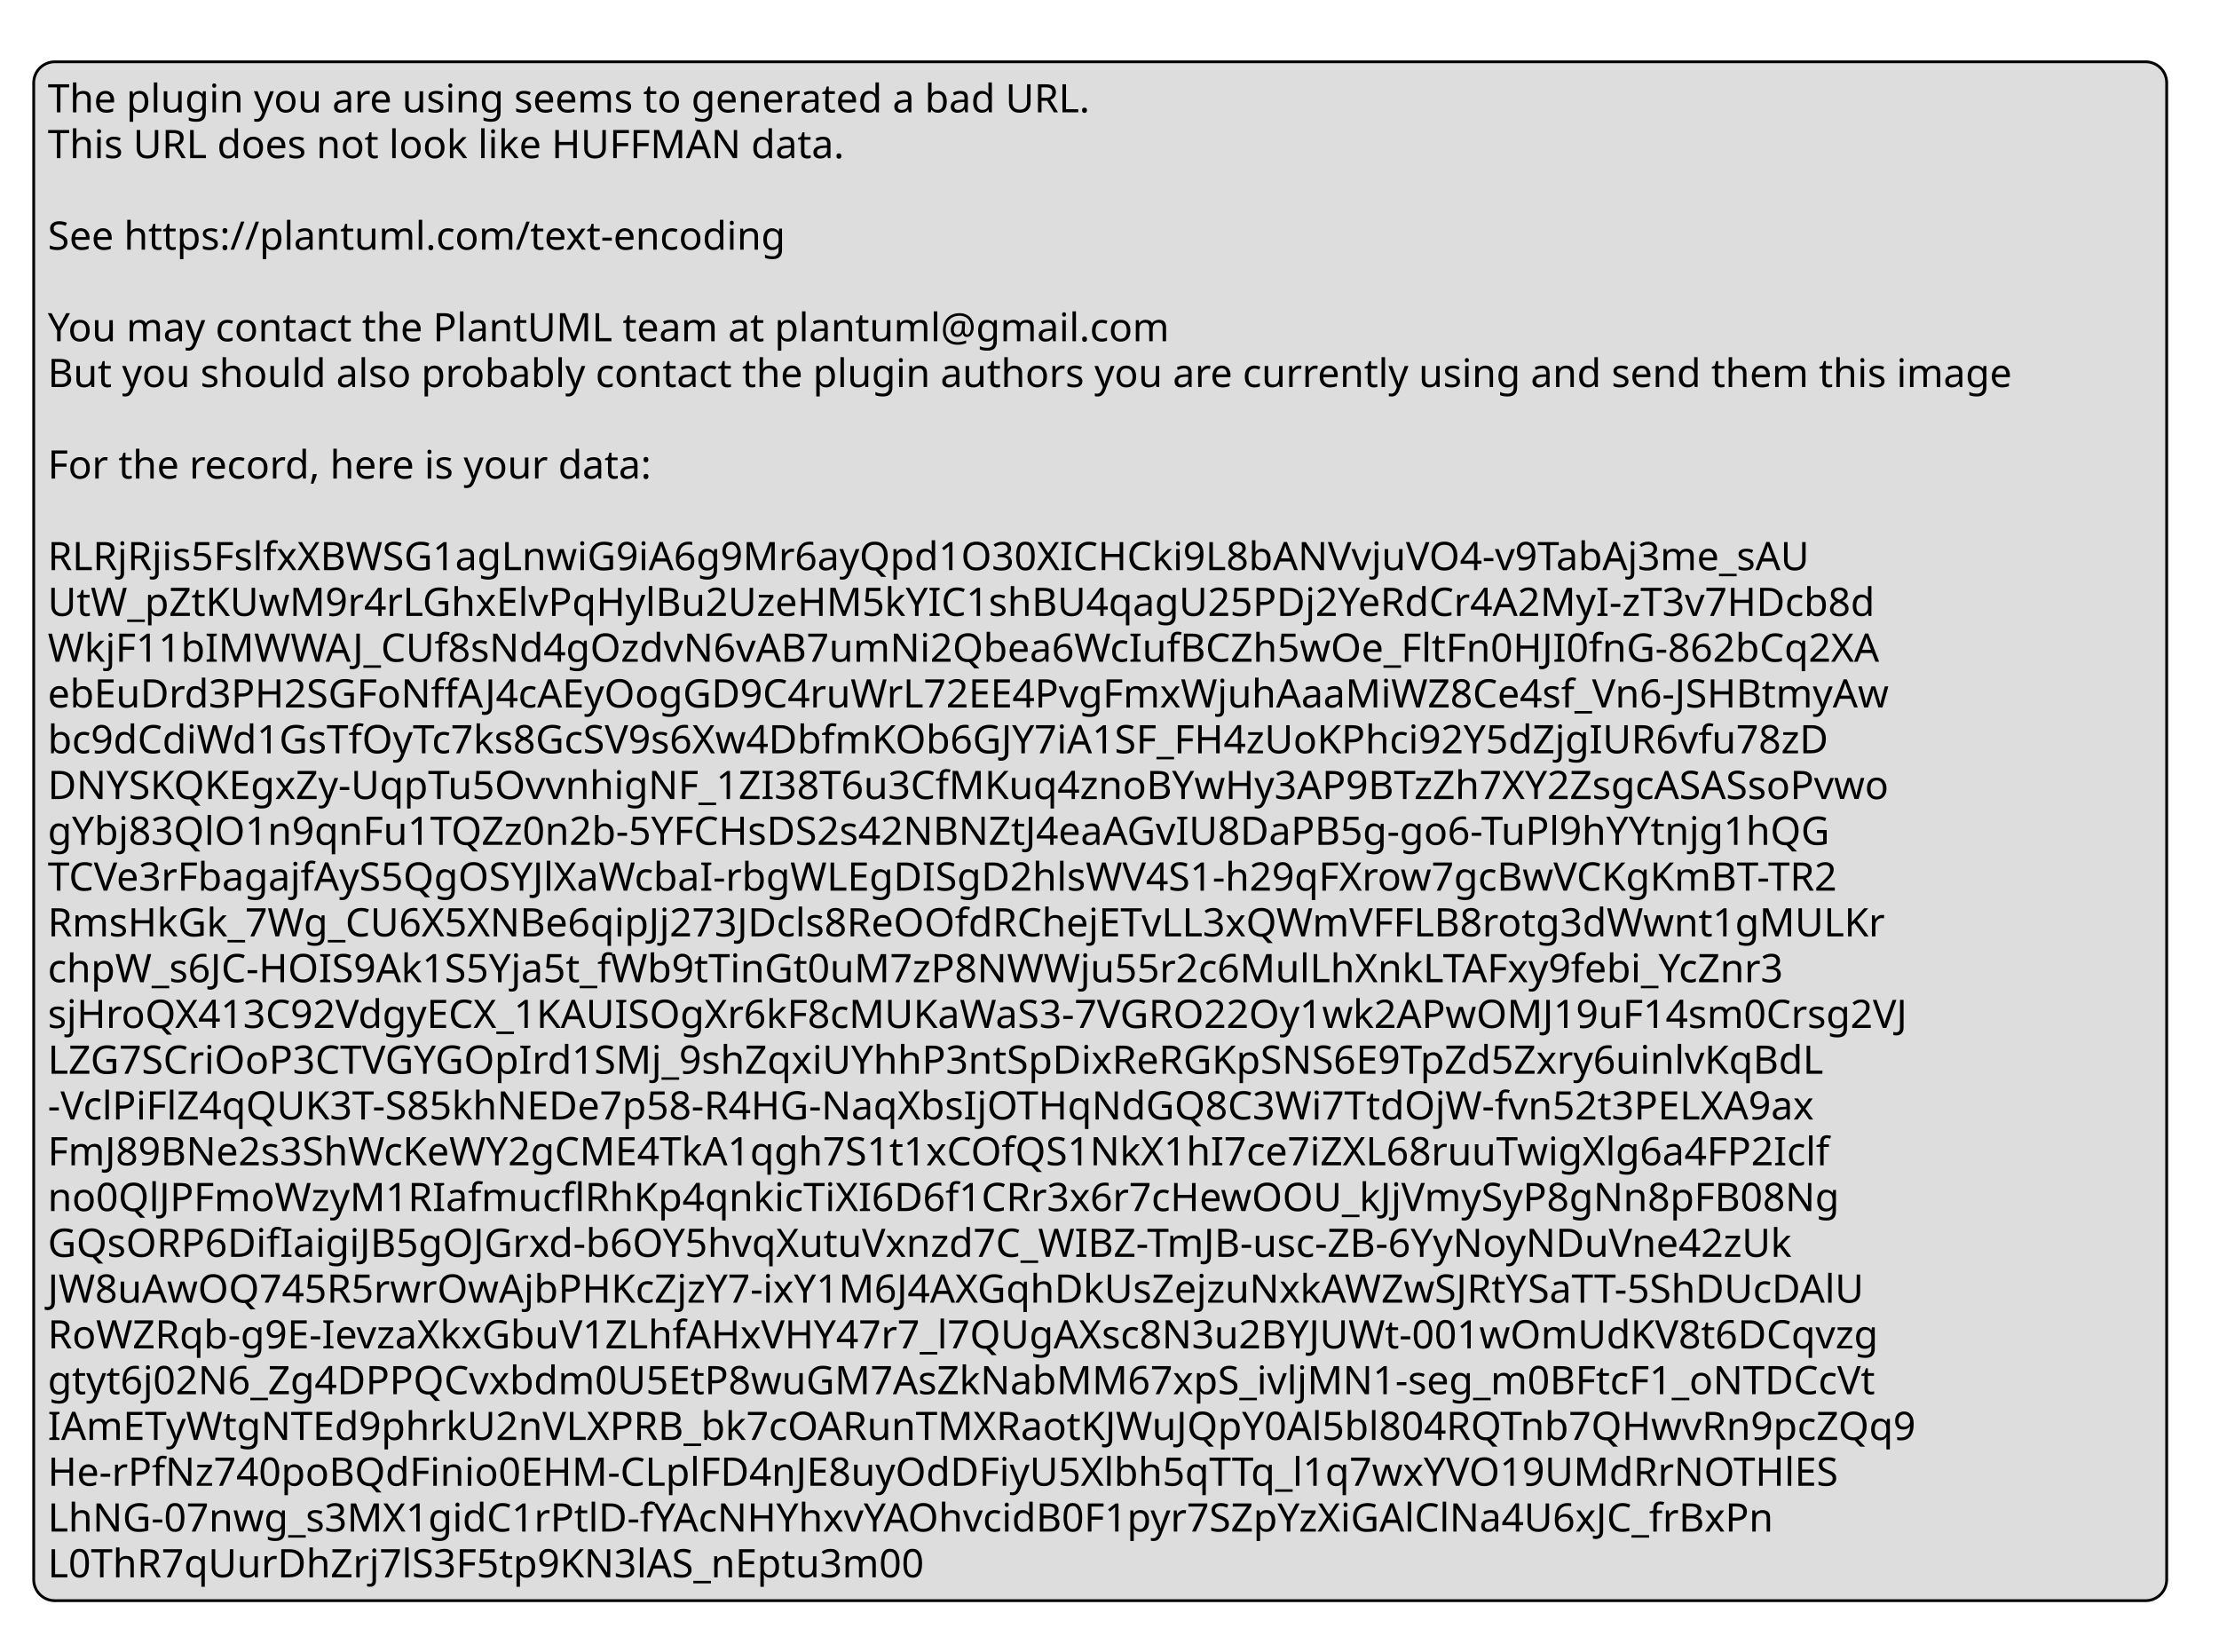
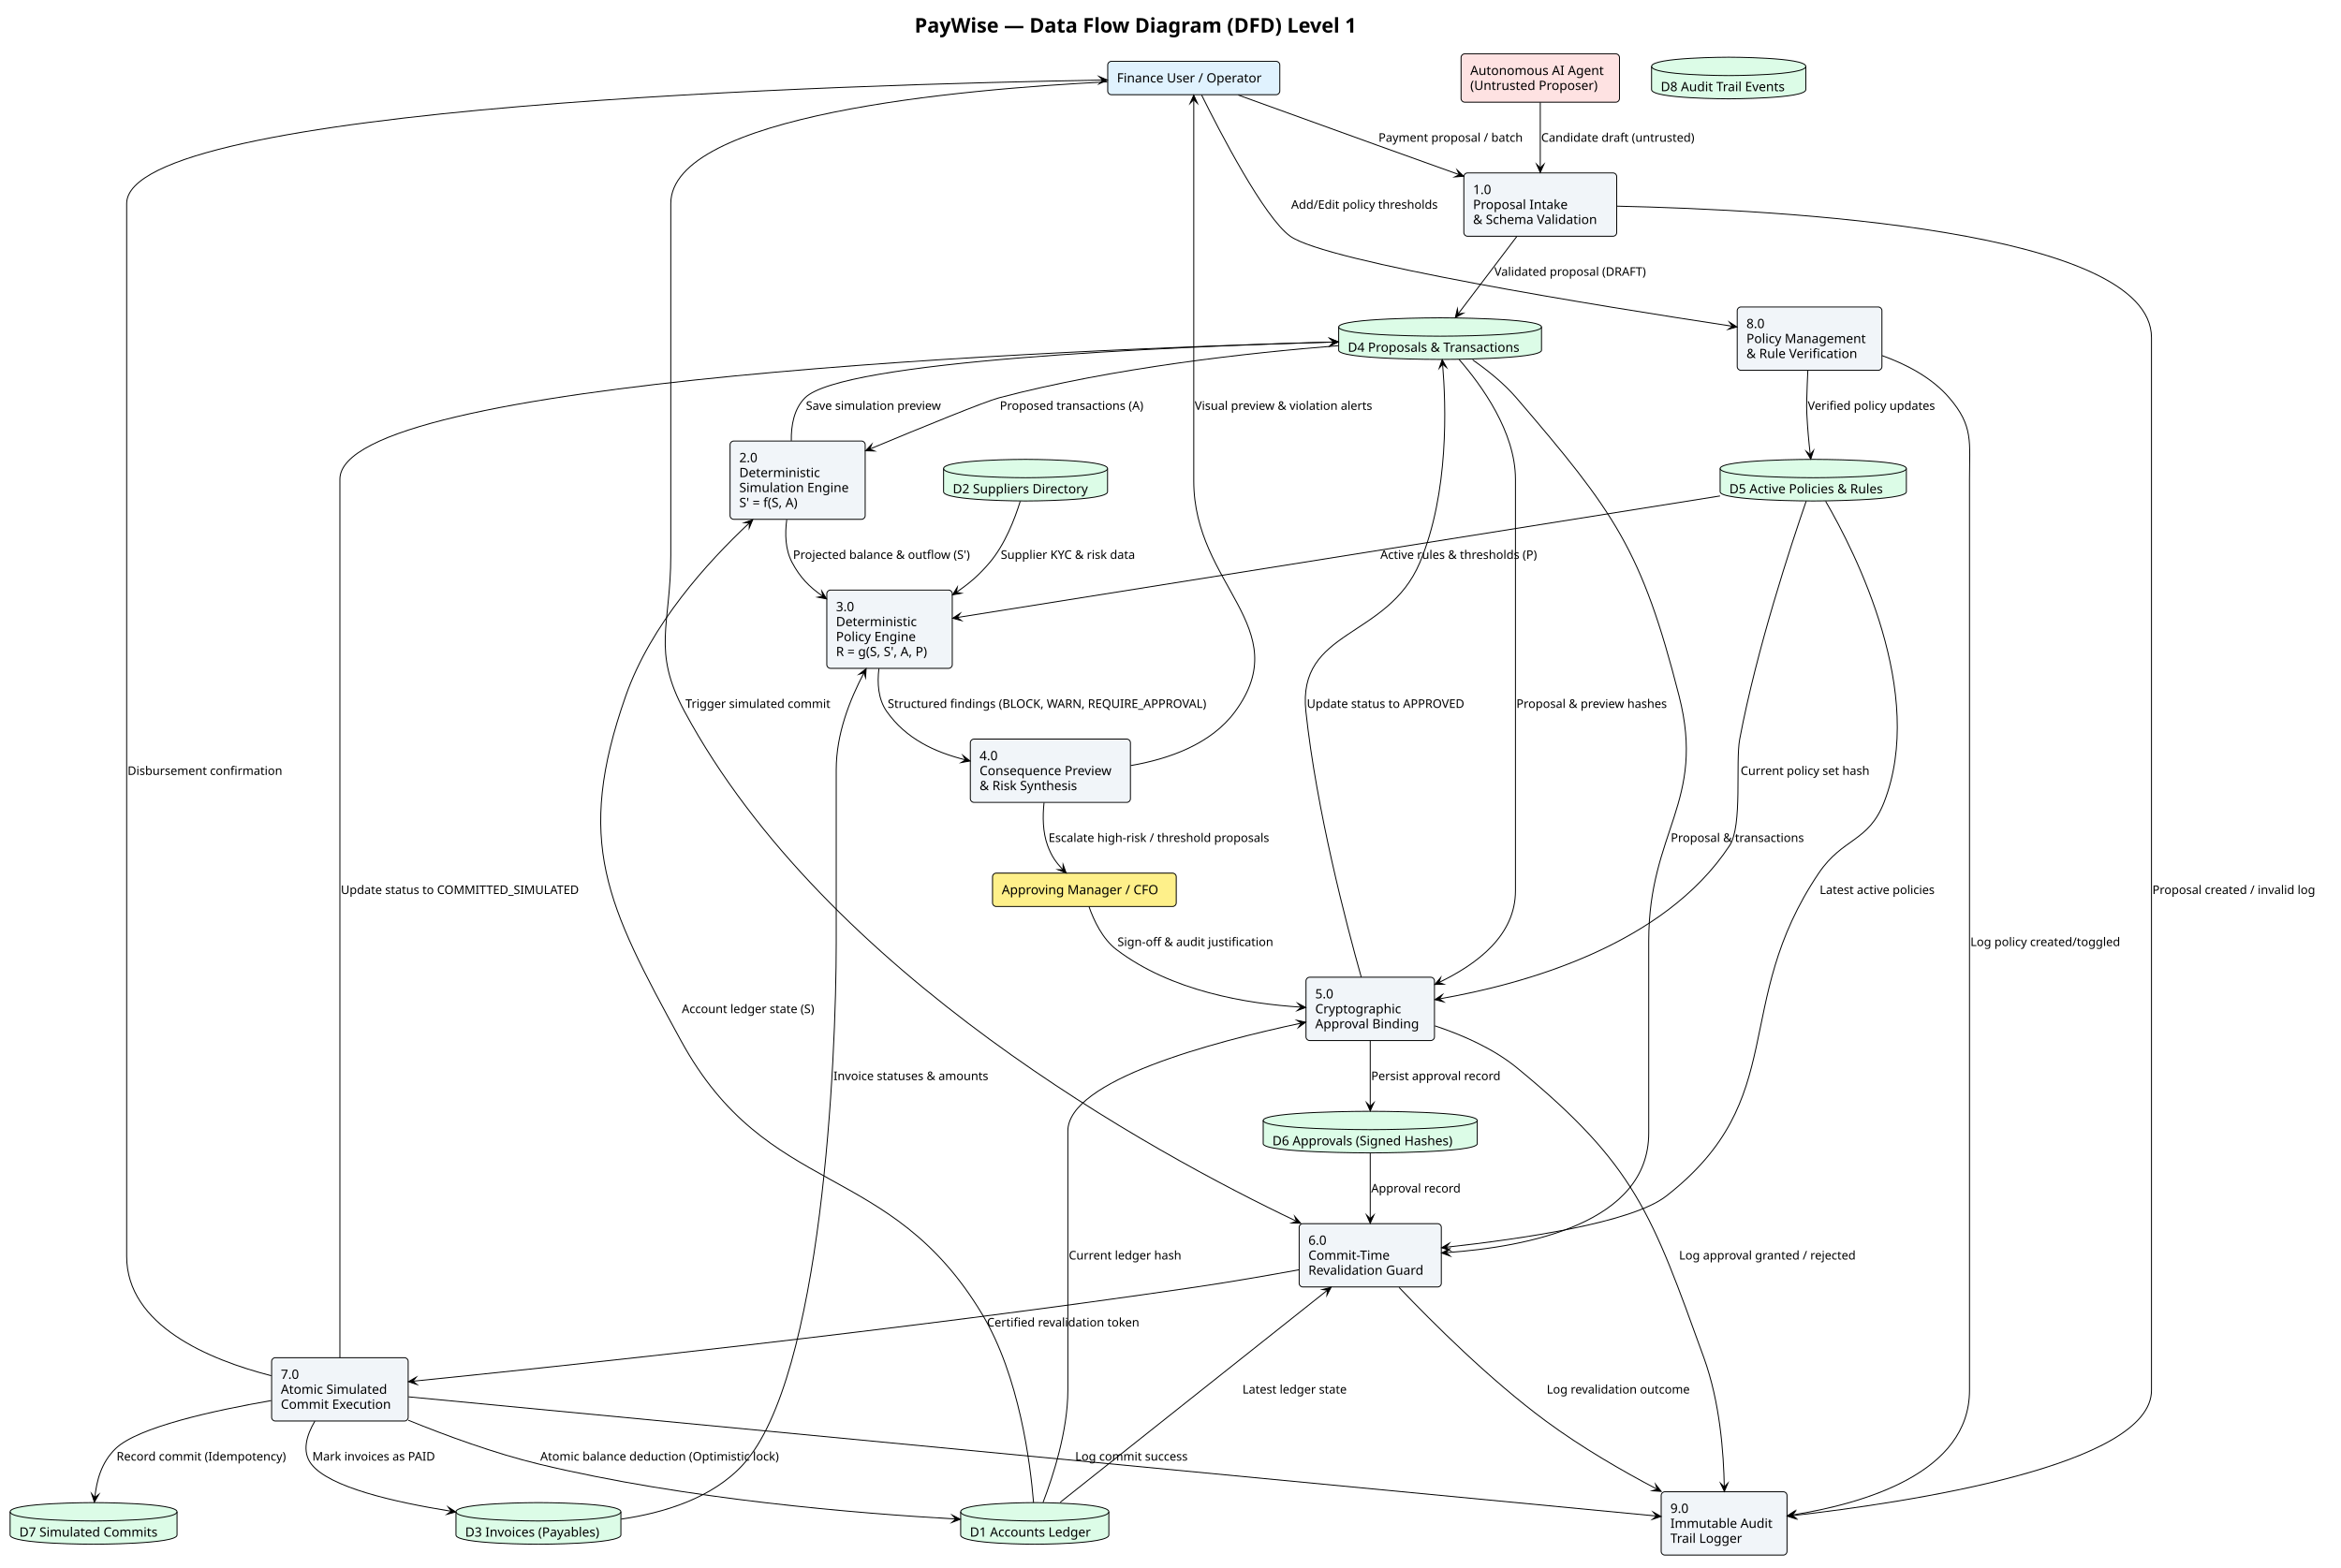
- <svg xmlns="http://www.w3.org/2000/svg" version="1.1" data-diagram-type="CLASS" style="width:790px;height:588px;background:#FFFFFF;" width="790px" height="588px" viewBox="0 0 790 588" zoomAndPan="magnify" preserveAspectRatio="none" contentStyleType="text/css">
+ <svg xmlns="http://www.w3.org/2000/svg" version="1.1" data-diagram-type="DESCRIPTION" style="width:2547px;height:1706px;background:#FFFFFF;" width="2547px" height="1706px" viewBox="0 0 2547 1706" zoomAndPan="magnify" preserveAspectRatio="none" contentStyleType="text/css">
  <defs />
  <g font-family="sans-serif" lengthAdjust="spacing">
-     <g class="legend" data-source-line="1">
-       <rect x="12" y="22" width="759.376" height="547.797" fill="#DDD" style="stroke:#000;stroke-width:1;" rx="7.5" ry="7.5" />
-       <text x="17" y="39.995" fill="#000" font-size="14" textLength="399.301">The plugin you are using seems to generated a bad URL.</text>
-       <text x="17" y="56.292" fill="#000" font-size="14" textLength="302.442">This URL does not look like HUFFMAN data.</text>
-       <text x="17" y="72.589" fill="#000" font-size="14"> </text>
-       <text x="17" y="88.886" fill="#000" font-size="14" textLength="279.146">See https://plantuml.com/text-encoding</text>
-       <text x="17" y="105.183" fill="#000" font-size="14"> </text>
-       <text x="17" y="121.479" fill="#000" font-size="14" textLength="428.148">You may contact the PlantUML team at plantuml@gmail.com</text>
-       <text x="17" y="137.776" fill="#000" font-size="14" textLength="749.376">But you should also probably contact the plugin authors you are currently using and send them this image</text>
-       <text x="17" y="154.073" fill="#000" font-size="14"> </text>
-       <text x="17" y="170.37" fill="#000" font-size="14" textLength="232.545">For the record, here is your data:</text>
-       <text x="17" y="186.667" fill="#000" font-size="14"> </text>
-       <text x="17" y="202.964" fill="#000" font-size="14" textLength="676.006">RLRjRjis5FslfxXBWSG1agLnwiG9iA6g9Mr6ayQpd1O30XICHCki9L8bANVvjuVO4-v9TabAj3me_sAU</text>
-       <text x="17" y="219.261" fill="#000" font-size="14" textLength="691.558">UtW_pZtKUwM9r4rLGhxElvPqHylBu2UzeHM5kYIC1shBU4qagU25PDj2YeRdCr4A2MyI-zT3v7HDcb8d</text>
-       <text x="17" y="235.558" fill="#000" font-size="14" textLength="693.889">WkjF11bIMWWAJ_CUf8sNd4gOzdvN6vAB7umNi2Qbea6WcIufBCZh5wOe_FltFn0HJI0fnG-862bCq2XA</text>
-       <text x="17" y="251.854" fill="#000" font-size="14" textLength="701.887">ebEuDrd3PH2SGFoNffAJ4cAEyOogGD9C4ruWrL72EE4PvgFmxWjuhAaaMiWZ8Ce4sf_Vn6-JSHBtmyAw</text>
-       <text x="17" y="268.151" fill="#000" font-size="14" textLength="685.303">bc9dCdiWd1GsTfOyTc7ks8GcSV9s6Xw4DbfmKOb6GJY7iA1SF_FH4zUoKPhci92Y5dZjgIUR6vfu78zD</text>
-       <text x="17" y="284.448" fill="#000" font-size="14" textLength="705.284">DNYSKQKEgxZy-UqpTu5OvvnhigNF_1ZI38T6u3CfMKuq4znoBYwHy3AP9BTzZh7XY2ZsgcASASsoPvwo</text>
-       <text x="17" y="300.745" fill="#000" font-size="14" textLength="679.109">gYbj83QlO1n9qnFu1TQZz0n2b-5YFCHsDS2s42NBNZtJ4eaAGvIU8DaPB5g-go6-TuPl9hYYtnjg1hQG</text>
-       <text x="17" y="317.042" fill="#000" font-size="14" textLength="688.051">TCVe3rFbagajfAyS5QgOSYJlXaWcbaI-rbgWLEgDISgD2hlsWV4S1-h29qFXrow7gcBwVCKgKmBT-TR2</text>
-       <text x="17" y="333.339" fill="#000" font-size="14" textLength="700.649">RmsHkGk_7Wg_CU6X5XNBe6qipJj273JDcls8ReOOfdRChejETvLL3xQWmVFFLB8rotg3dWwnt1gMULKr</text>
-       <text x="17" y="349.636" fill="#000" font-size="14" textLength="665.144">chpW_s6JC-HOIS9Ak1S5Yja5t_fWb9tTinGt0uM7zP8NWWju55r2c6MulLhXnkLTAFxy9febi_YcZnr3</text>
-       <text x="17" y="365.933" fill="#000" font-size="14" textLength="712.995">sjHroQX413C92VdgyECX_1KAUISOgXr6kF8cMUKaWaS3-7VGRO22Oy1wk2APwOMJ19uF14sm0Crsg2VJ</text>
-       <text x="17" y="382.229" fill="#000" font-size="14" textLength="680.401">LZG7SCriOoP3CTVGYGOpIrd1SMj_9shZqxiUYhhP3ntSpDixReRGKpSNS6E9TpZd5Zxry6uinlvKqBdL</text>
-       <text x="17" y="398.526" fill="#000" font-size="14" textLength="676.177">-VclPiFlZ4qQUK3T-S85khNEDe7p58-R4HG-NaqXbsIjOTHqNdGQ8C3Wi7TtdOjW-fvn52t3PELXA9ax</text>
-       <text x="17" y="414.823" fill="#000" font-size="14" textLength="684.011">FmJ89BNe2s3ShWcKeWY2gCME4TkA1qgh7S1t1xCOfQS1NkX1hI7ce7iZXL68ruuTwigXlg6a4FP2Iclf</text>
-       <text x="17" y="431.12" fill="#000" font-size="14" textLength="679.157">no0QlJPFmoWzyM1RIafmucflRhKp4qnkicTiXI6D6f1CRr3x6r7cHewOOU_kJjVmySyP8gNn8pFB08Ng</text>
-       <text x="17" y="447.417" fill="#000" font-size="14" textLength="665.663">GQsORP6DifIaigiJB5gOJGrxd-b6OY5hvqXutuVxnzd7C_WIBZ-TmJB-usc-ZB-6YyNoyNDuVne42zUk</text>
-       <text x="17" y="463.714" fill="#000" font-size="14" textLength="694.941">JW8uAwOQ745R5rwrOwAjbPHKcZjzY7-ixY1M6J4AXGqhDkUsZejzuNxkAWZwSJRtYSaTT-5ShDUcDAlU</text>
-       <text x="17" y="480.011" fill="#000" font-size="14" textLength="701.798">RoWZRqb-g9E-IevzaXkxGbuV1ZLhfAHxVHY47r7_l7QUgAXsc8N3u2BYJUWt-001wOmUdKV8t6DCqvzg</text>
-       <text x="17" y="496.308" fill="#000" font-size="14" textLength="694.928">gtyt6j02N6_Zg4DPPQCvxbdm0U5EtP8wuGM7AsZkNabMM67xpS_ivljMN1-seg_m0BFtcF1_oNTDCcVt</text>
-       <text x="17" y="512.604" fill="#000" font-size="14" textLength="711.689">IAmETyWtgNTEd9phrkU2nVLXPRB_bk7cOARunTMXRaotKJWuJQpY0Al5bl804RQTnb7QHwvRn9pcZQq9</text>
-       <text x="17" y="528.901" fill="#000" font-size="14" textLength="677.783">He-rPfNz740poBQdFinio0EHM-CLplFD4nJE8uyOdDFiyU5Xlbh5qTTq_l1q7wxYVO19UMdRrNOTHlES</text>
-       <text x="17" y="545.198" fill="#000" font-size="14" textLength="660.358">LhNG-07nwg_s3MX1gidC1rPtlD-fYAcNHYhxvYAOhvcidB0F1pyr7SZpYzXiGAlClNa4U6xJC_frBxPn</text>
-       <text x="17" y="561.495" fill="#000" font-size="14" textLength="335.494">L0ThR7qUurDhZrj7lS3F5tp9KN3lAS_nEptu3m00</text>
+     <g class="title" data-source-line="7">
+       <text x="995.034" y="35.421" fill="#000" font-size="22" textLength="554.952" font-weight="700" font-family="Segoe UI">PayWise — Data Flow Diagram (DFD) Level 1</text>
+     </g>
+     <g class="entity" data-qualified-name="ExtUser" id="ent0001" data-source-line="10">
+       <rect x="1205.2" y="66.759" width="187.221" height="36.297" fill="#E0F2FE" style="stroke:#000;stroke-width:1;" rx="4" ry="4" />
+       <text x="1215.2" y="89.754" fill="#000" font-size="14" textLength="167.221" font-family="Segoe UI">Finance User / Operator</text>
+     </g>
+     <g class="entity" data-qualified-name="ExtApprover" id="ent0002" data-source-line="11">
+       <rect x="1079.87" y="950.249" width="199.888" height="36.297" fill="#FEF08A" style="stroke:#000;stroke-width:1;" rx="4" ry="4" />
+       <text x="1089.87" y="973.244" fill="#000" font-size="14" textLength="179.888" font-family="Segoe UI">Approving Manager / CFO</text>
+     </g>
+     <g class="entity" data-qualified-name="ExtAI" id="ent0003" data-source-line="12">
+       <rect x="1589.63" y="58.609" width="172.359" height="52.594" fill="#FEE2E2" style="stroke:#000;stroke-width:1;" rx="4" ry="4" />
+       <text x="1599.63" y="81.604" fill="#000" font-size="14" textLength="152.359" font-family="Segoe UI">Autonomous AI Agent</text>
+       <text x="1599.63" y="97.901" fill="#000" font-size="14" textLength="146.774" font-family="Segoe UI">(Untrusted Proposer)</text>
+     </g>
+     <g class="entity" data-qualified-name="P1" id="ent0004" data-source-line="15">
+       <rect x="1592.65" y="188.209" width="166.323" height="68.891" fill="#F1F5F9" style="stroke:#000;stroke-width:1;" rx="4" ry="4" />
+       <text x="1602.65" y="211.204" fill="#000" font-size="14" textLength="22.265" font-family="Segoe UI">1.0</text>
+       <text x="1602.65" y="227.501" fill="#000" font-size="14" textLength="108.22" font-family="Segoe UI">Proposal Intake</text>
+       <text x="1602.65" y="243.798" fill="#000" font-size="14" textLength="146.323" font-family="Segoe UI">&amp; Schema Validation</text>
+     </g>
+     <g class="entity" data-qualified-name="P2" id="ent0005" data-source-line="16">
+       <rect x="794.31" y="479.989" width="147.005" height="85.188" fill="#F1F5F9" style="stroke:#000;stroke-width:1;" rx="4" ry="4" />
+       <text x="804.31" y="502.984" fill="#000" font-size="14" textLength="22.265" font-family="Segoe UI">2.0</text>
+       <text x="804.31" y="519.281" fill="#000" font-size="14" textLength="93.912" font-family="Segoe UI">Deterministic</text>
+       <text x="804.31" y="535.578" fill="#000" font-size="14" textLength="127.005" font-family="Segoe UI">Simulation Engine</text>
+       <text x="804.31" y="551.875" fill="#000" font-size="14" textLength="76.583" font-family="Segoe UI">S' = f(S, A)</text>
+     </g>
+     <g class="entity" data-qualified-name="P3" id="ent0006" data-source-line="17">
+       <rect x="899.56" y="642.179" width="136.512" height="85.188" fill="#F1F5F9" style="stroke:#000;stroke-width:1;" rx="4" ry="4" />
+       <text x="909.56" y="665.174" fill="#000" font-size="14" textLength="22.265" font-family="Segoe UI">3.0</text>
+       <text x="909.56" y="681.471" fill="#000" font-size="14" textLength="93.912" font-family="Segoe UI">Deterministic</text>
+       <text x="909.56" y="697.768" fill="#000" font-size="14" textLength="93.201" font-family="Segoe UI">Policy Engine</text>
+       <text x="909.56" y="714.065" fill="#000" font-size="14" textLength="116.512" font-family="Segoe UI">R = g(S, S', A, P)</text>
+     </g>
+     <g class="entity" data-qualified-name="P4" id="ent0007" data-source-line="18">
+       <rect x="1055.72" y="804.359" width="174.178" height="68.891" fill="#F1F5F9" style="stroke:#000;stroke-width:1;" rx="4" ry="4" />
+       <text x="1065.72" y="827.354" fill="#000" font-size="14" textLength="22.265" font-family="Segoe UI">4.0</text>
+       <text x="1065.72" y="843.651" fill="#000" font-size="14" textLength="154.178" font-family="Segoe UI">Consequence Preview</text>
+       <text x="1065.72" y="859.948" fill="#000" font-size="14" textLength="116.334" font-family="Segoe UI">&amp; Risk Synthesis</text>
+     </g>
+     <g class="entity" data-qualified-name="P5" id="ent0008" data-source-line="19">
+       <rect x="1420.92" y="1063.549" width="139.779" height="68.891" fill="#F1F5F9" style="stroke:#000;stroke-width:1;" rx="4" ry="4" />
+       <text x="1430.92" y="1086.544" fill="#000" font-size="14" textLength="22.265" font-family="Segoe UI">5.0</text>
+       <text x="1430.92" y="1102.841" fill="#000" font-size="14" textLength="99.326" font-family="Segoe UI">Cryptographic</text>
+       <text x="1430.92" y="1119.138" fill="#000" font-size="14" textLength="119.779" font-family="Segoe UI">Approval Binding</text>
+     </g>
+     <g class="entity" data-qualified-name="P6" id="ent0009" data-source-line="20">
+       <rect x="1413.48" y="1331.739" width="154.661" height="68.891" fill="#F1F5F9" style="stroke:#000;stroke-width:1;" rx="4" ry="4" />
+       <text x="1423.48" y="1354.734" fill="#000" font-size="14" textLength="22.265" font-family="Segoe UI">6.0</text>
+       <text x="1423.48" y="1371.031" fill="#000" font-size="14" textLength="94.739" font-family="Segoe UI">Commit-Time</text>
+       <text x="1423.48" y="1387.328" fill="#000" font-size="14" textLength="134.661" font-family="Segoe UI">Revalidation Guard</text>
+     </g>
+     <g class="entity" data-qualified-name="P7" id="ent0010" data-source-line="21">
+       <rect x="295.52" y="1477.629" width="148.577" height="68.891" fill="#F1F5F9" style="stroke:#000;stroke-width:1;" rx="4" ry="4" />
+       <text x="305.52" y="1500.624" fill="#000" font-size="14" textLength="22.265" font-family="Segoe UI">7.0</text>
+       <text x="305.52" y="1516.921" fill="#000" font-size="14" textLength="124.052" font-family="Segoe UI">Atomic Simulated</text>
+       <text x="305.52" y="1533.218" fill="#000" font-size="14" textLength="128.577" font-family="Segoe UI">Commit Execution</text>
+     </g>
+     <g class="entity" data-qualified-name="P8" id="ent0011" data-source-line="22">
+       <rect x="1890.09" y="334.099" width="157.443" height="68.891" fill="#F1F5F9" style="stroke:#000;stroke-width:1;" rx="4" ry="4" />
+       <text x="1900.09" y="357.094" fill="#000" font-size="14" textLength="22.265" font-family="Segoe UI">8.0</text>
+       <text x="1900.09" y="373.391" fill="#000" font-size="14" textLength="137.443" font-family="Segoe UI">Policy Management</text>
+       <text x="1900.09" y="389.688" fill="#000" font-size="14" textLength="130.669" font-family="Segoe UI">&amp; Rule Verification</text>
+     </g>
+     <g class="entity" data-qualified-name="P9" id="ent0012" data-source-line="23">
+       <rect x="1807.36" y="1623.519" width="136.901" height="68.891" fill="#F1F5F9" style="stroke:#000;stroke-width:1;" rx="4" ry="4" />
+       <text x="1817.36" y="1646.514" fill="#000" font-size="14" textLength="22.265" font-family="Segoe UI">9.0</text>
+       <text x="1817.36" y="1662.811" fill="#000" font-size="14" textLength="116.901" font-family="Segoe UI">Immutable Audit</text>
+       <text x="1817.36" y="1679.108" fill="#000" font-size="14" textLength="83.624" font-family="Segoe UI">Trail Logger</text>
+     </g>
+     <g class="entity" data-qualified-name="D1" id="ent0013" data-source-line="26">
+       <path d="M1045.21,1645.319 C1045.21,1635.319 1125.815,1635.319 1125.815,1635.319 C1125.815,1635.319 1206.42,1635.319 1206.42,1645.319 L1206.42,1670.616 C1206.42,1680.616 1125.815,1680.616 1125.815,1680.616 C1125.815,1680.616 1045.21,1680.616 1045.21,1670.616 L1045.21,1645.319" style="stroke:#000;stroke-width:1;" fill="#DCFCE7" />
+       <path d="M1045.21,1645.319 C1045.21,1655.319 1125.815,1655.319 1125.815,1655.319 C1125.815,1655.319 1206.42,1655.319 1206.42,1645.319" style="stroke:#000;stroke-width:1;" fill="none" />
+       <text x="1055.21" y="1672.314" fill="#000" font-size="14" textLength="141.21" font-family="Segoe UI">D1 Accounts Ledger</text>
+     </g>
+     <g class="entity" data-qualified-name="D2" id="ent0014" data-source-line="27">
+       <path d="M1026.61,509.929 C1026.61,499.929 1115.808,499.929 1115.808,499.929 C1115.808,499.929 1205.006,499.929 1205.006,509.929 L1205.006,535.226 C1205.006,545.226 1115.808,545.226 1115.808,545.226 C1115.808,545.226 1026.61,545.226 1026.61,535.226 L1026.61,509.929" style="stroke:#000;stroke-width:1;" fill="#DCFCE7" />
+       <path d="M1026.61,509.929 C1026.61,519.929 1115.808,519.929 1115.808,519.929 C1115.808,519.929 1205.006,519.929 1205.006,509.929" style="stroke:#000;stroke-width:1;" fill="none" />
+       <text x="1036.61" y="536.924" fill="#000" font-size="14" textLength="158.396" font-family="Segoe UI">D2 Suppliers Directory</text>
+     </g>
+     <g class="entity" data-qualified-name="D3" id="ent0015" data-source-line="28">
+       <path d="M496.1,1645.319 C496.1,1635.319 585.814,1635.319 585.814,1635.319 C585.814,1635.319 675.528,1635.319 675.528,1645.319 L675.528,1670.616 C675.528,1680.616 585.814,1680.616 585.814,1680.616 C585.814,1680.616 496.1,1680.616 496.1,1670.616 L496.1,1645.319" style="stroke:#000;stroke-width:1;" fill="#DCFCE7" />
+       <path d="M496.1,1645.319 C496.1,1655.319 585.814,1655.319 585.814,1655.319 C585.814,1655.319 675.528,1655.319 675.528,1645.319" style="stroke:#000;stroke-width:1;" fill="none" />
+       <text x="506.1" y="1672.314" fill="#000" font-size="14" textLength="159.428" font-family="Segoe UI">D3 Invoices (Payables)</text>
+     </g>
+     <g class="entity" data-qualified-name="D4" id="ent0016" data-source-line="29">
+       <path d="M1456.48,355.889 C1456.48,345.889 1566.814,345.889 1566.814,345.889 C1566.814,345.889 1677.149,345.889 1677.149,355.889 L1677.149,381.186 C1677.149,391.186 1566.814,391.186 1566.814,391.186 C1566.814,391.186 1456.48,391.186 1456.48,381.186 L1456.48,355.889" style="stroke:#000;stroke-width:1;" fill="#DCFCE7" />
+       <path d="M1456.48,355.889 C1456.48,365.889 1566.814,365.889 1566.814,365.889 C1566.814,365.889 1677.149,365.889 1677.149,355.889" style="stroke:#000;stroke-width:1;" fill="none" />
+       <text x="1466.48" y="382.884" fill="#000" font-size="14" textLength="200.669" font-family="Segoe UI">D4 Proposals &amp; Transactions</text>
+     </g>
+     <g class="entity" data-qualified-name="D5" id="ent0017" data-source-line="30">
+       <path d="M1871.49,509.929 C1871.49,499.929 1972.808,499.929 1972.808,499.929 C1972.808,499.929 2074.126,499.929 2074.126,509.929 L2074.126,535.226 C2074.126,545.226 1972.808,545.226 1972.808,545.226 C1972.808,545.226 1871.49,545.226 1871.49,535.226 L1871.49,509.929" style="stroke:#000;stroke-width:1;" fill="#DCFCE7" />
+       <path d="M1871.49,509.929 C1871.49,519.929 1972.808,519.929 1972.808,519.929 C1972.808,519.929 2074.126,519.929 2074.126,509.929" style="stroke:#000;stroke-width:1;" fill="none" />
+       <text x="1881.49" y="536.924" fill="#000" font-size="14" textLength="182.636" font-family="Segoe UI">D5 Active Policies &amp; Rules</text>
+     </g>
+     <g class="entity" data-qualified-name="D6" id="ent0018" data-source-line="31">
+       <path d="M1374.36,1219.439 C1374.36,1209.439 1490.809,1209.439 1490.809,1209.439 C1490.809,1209.439 1607.258,1209.439 1607.258,1219.439 L1607.258,1244.736 C1607.258,1254.736 1490.809,1254.736 1490.809,1254.736 C1490.809,1254.736 1374.36,1254.736 1374.36,1244.736 L1374.36,1219.439" style="stroke:#000;stroke-width:1;" fill="#DCFCE7" />
+       <path d="M1374.36,1219.439 C1374.36,1229.439 1490.809,1229.439 1490.809,1229.439 C1490.809,1229.439 1607.258,1229.439 1607.258,1219.439" style="stroke:#000;stroke-width:1;" fill="none" />
+       <text x="1384.36" y="1246.434" fill="#000" font-size="14" textLength="212.898" font-family="Segoe UI">D6 Approvals (Signed Hashes)</text>
+     </g>
+     <g class="entity" data-qualified-name="D7" id="ent0019" data-source-line="32">
+       <path d="M11,1645.319 C11,1635.319 101.811,1635.319 101.811,1635.319 C101.811,1635.319 192.622,1635.319 192.622,1645.319 L192.622,1670.616 C192.622,1680.616 101.811,1680.616 101.811,1680.616 C101.811,1680.616 11,1680.616 11,1670.616 L11,1645.319" style="stroke:#000;stroke-width:1;" fill="#DCFCE7" />
+       <path d="M11,1645.319 C11,1655.319 101.811,1655.319 101.811,1655.319 C101.811,1655.319 192.622,1655.319 192.622,1645.319" style="stroke:#000;stroke-width:1;" fill="none" />
+       <text x="21" y="1672.314" fill="#000" font-size="14" textLength="161.622" font-family="Segoe UI">D7 Simulated Commits</text>
+     </g>
+     <g class="entity" data-qualified-name="D8" id="ent0020" data-source-line="33">
+       <path d="M1796.9,72.259 C1796.9,62.259 1880.81,62.259 1880.81,62.259 C1880.81,62.259 1964.72,62.259 1964.72,72.259 L1964.72,97.556 C1964.72,107.556 1880.81,107.556 1880.81,107.556 C1880.81,107.556 1796.9,107.556 1796.9,97.556 L1796.9,72.259" style="stroke:#000;stroke-width:1;" fill="#DCFCE7" />
+       <path d="M1796.9,72.259 C1796.9,82.259 1880.81,82.259 1880.81,82.259 C1880.81,82.259 1964.72,82.259 1964.72,72.259" style="stroke:#000;stroke-width:1;" fill="none" />
+       <text x="1806.9" y="99.254" fill="#000" font-size="14" textLength="147.82" font-family="Segoe UI">D8 Audit Trail Events</text>
+     </g>
+     <g class="link" data-entity-1="ent0001" data-entity-2="ent0004" id="lnk21" data-source-line="36" data-link-type="dependency">
+       <path d="M1347.29,103.479 C1387.79,118.139 1447.05,139.569 1498.81,158.209 C1529.37,169.209 1558.213,179.553 1587.803,190.153" style="stroke:#000;stroke-width:1;" fill="none" id="ExtUser-to-P1" />
+       <polygon points="1592.51,191.839,1585.386,185.039,1587.803,190.153,1582.688,192.57,1592.51,191.839" fill="#000" style="stroke:#000;stroke-width:1;stroke-linejoin:miter;stroke-miterlimit:10;" />
+       <text x="1499.81" y="154.276" fill="#000" font-size="13" textLength="167.083" font-family="Segoe UI">Payment proposal / batch</text>
+     </g>
+     <g class="link" data-entity-1="ent0003" data-entity-2="ent0004" id="lnk22" data-source-line="37" data-link-type="dependency">
+       <path d="M1675.81,111.439 C1675.81,133.019 1675.81,159.109 1675.81,182.769" style="stroke:#000;stroke-width:1;" fill="none" id="ExtAI-to-P1" />
+       <polygon points="1675.81,187.769,1679.81,178.769,1675.81,182.769,1671.81,178.769,1675.81,187.769" fill="#000" style="stroke:#000;stroke-width:1;stroke-linejoin:miter;stroke-miterlimit:10;" />
+       <text x="1676.81" y="154.276" fill="#000" font-size="13" textLength="179.385" font-family="Segoe UI">Candidate draft (untrusted)</text>
+     </g>
+     <g class="link" data-entity-1="ent0004" data-entity-2="ent0016" id="lnk23" data-source-line="38" data-link-type="dependency">
+       <path d="M1650.26,257.389 C1629.62,284.629 1604.199,318.194 1586.419,341.664" style="stroke:#000;stroke-width:1;" fill="none" id="P1-to-D4" />
+       <polygon points="1583.4,345.649,1592.023,340.891,1586.419,341.664,1585.646,336.06,1583.4,345.649" fill="#000" style="stroke:#000;stroke-width:1;stroke-linejoin:miter;stroke-miterlimit:10;" />
+       <text x="1625.81" y="300.166" fill="#000" font-size="13" textLength="179.518" font-family="Segoe UI">Validated proposal (DRAFT)</text>
+     </g>
+     <g class="link" data-entity-1="ent0004" data-entity-2="ent0012" id="lnk24" data-source-line="39" data-link-type="dependency">
+       <path d="M1759.36,224.379 C1937.97,228.199 2340.81,249.859 2340.81,367.539 C2340.81,367.539 2340.81,367.539 2340.81,1513.069 C2340.81,1594.989 2079.078,1634.793 1949.638,1649.563" style="stroke:#000;stroke-width:1;" fill="none" id="P1-to-P9" />
+       <polygon points="1944.67,1650.129,1954.065,1653.083,1949.638,1649.563,1953.158,1645.135,1944.67,1650.129" fill="#000" style="stroke:#000;stroke-width:1;stroke-linejoin:miter;stroke-miterlimit:10;" />
+       <text x="2341.81" y="972.966" fill="#000" font-size="13" textLength="189.211" font-family="Segoe UI">Proposal created / invalid log</text>
+     </g>
+     <g class="link" data-entity-1="ent0013" data-entity-2="ent0005" id="lnk25" data-source-line="41" data-link-type="dependency">
+       <path d="M1124.48,1635.109 C1121.06,1592.779 1109.11,1497.889 1068.81,1430.629 C967.55,1261.629 835.18,1305.389 740.81,1132.439 C659.95,984.249 624.94,916.669 680.81,757.359 C708.08,679.629 769.613,611.95 815.313,569.08" style="stroke:#000;stroke-width:1;" fill="none" id="D1-to-P2" />
+       <polygon points="818.96,565.659,809.659,568.9,815.313,569.08,815.133,574.734,818.96,565.659" fill="#000" style="stroke:#000;stroke-width:1;stroke-linejoin:miter;stroke-miterlimit:10;" />
+       <text x="741.81" y="1102.566" fill="#000" font-size="13" textLength="157.898" font-family="Segoe UI">Account ledger state (S)</text>
+     </g>
+     <g class="link" data-entity-1="ent0016" data-entity-2="ent0005" id="lnk26" data-source-line="42" data-link-type="dependency">
+       <path d="M1456.14,376.199 C1357.85,383.979 1210.96,400.239 1086.81,432.989 C1071.94,436.909 1003.927,464.729 946.327,488.689" style="stroke:#000;stroke-width:1;" fill="none" id="D4-to-P2" />
+       <polygon points="941.71,490.609,951.556,490.846,946.327,488.689,948.483,483.46,941.71,490.609" fill="#000" style="stroke:#000;stroke-width:1;stroke-linejoin:miter;stroke-miterlimit:10;" />
+       <text x="1087.81" y="446.056" fill="#000" font-size="13" textLength="167.876" font-family="Segoe UI">Proposed transactions (A)</text>
+     </g>
+     <g class="link" data-entity-1="ent0005" data-entity-2="ent0016" id="lnk28" data-source-line="44" data-link-type="dependency">
+       <path d="M860.94,479.729 C860.64,463.059 863.81,445.009 875.81,432.989 C915.9,392.839 1266.142,377.564 1451.022,372.224" style="stroke:#000;stroke-width:1;" fill="none" id="P2-to-D4" />
+       <polygon points="1456.02,372.079,1446.908,368.341,1451.022,372.224,1447.139,376.338,1456.02,372.079" fill="#000" style="stroke:#000;stroke-width:1;stroke-linejoin:miter;stroke-miterlimit:10;" />
+       <text x="876.81" y="446.056" fill="#000" font-size="13" textLength="159.472" font-family="Segoe UI">Save simulation preview</text>
+     </g>
+     <g class="link" data-entity-1="ent0005" data-entity-2="ent0006" id="lnk27" data-source-line="43" data-link-type="dependency">
+       <path d="M855.96,565.669 C853.88,581.069 854.36,598.149 861.81,612.179 C870.36,628.259 880.191,638.53 895.201,648.94" style="stroke:#000;stroke-width:1;" fill="none" id="P2-to-P3" />
+       <polygon points="899.31,651.789,894.194,643.373,895.201,648.94,889.635,649.947,899.31,651.789" fill="#000" style="stroke:#000;stroke-width:1;stroke-linejoin:miter;stroke-miterlimit:10;" />
+       <text x="862.81" y="608.246" fill="#000" font-size="13" textLength="209.124" font-family="Segoe UI">Projected balance &amp; outflow (S')</text>
+     </g>
+     <g class="link" data-entity-1="ent0017" data-entity-2="ent0006" id="lnk29" data-source-line="46" data-link-type="dependency">
+       <path d="M1871.38,539.749 C1666.92,572.339 1214.928,644.382 1041.398,672.042" style="stroke:#000;stroke-width:1;" fill="none" id="D5-to-P3" />
+       <polygon points="1036.46,672.829,1045.977,675.363,1041.398,672.042,1044.718,667.463,1036.46,672.829" fill="#000" style="stroke:#000;stroke-width:1;stroke-linejoin:miter;stroke-miterlimit:10;" />
+       <text x="1501.81" y="608.246" fill="#000" font-size="13" textLength="185.339" font-family="Segoe UI">Active rules &amp; thresholds (P)</text>
+     </g>
+     <g class="link" data-entity-1="ent0014" data-entity-2="ent0006" id="lnk30" data-source-line="47" data-link-type="dependency">
+       <path d="M1110.02,545.529 C1104.1,564.729 1093.42,592.549 1076.81,612.179 C1065.48,625.569 1055.149,634.6 1040.489,644.61" style="stroke:#000;stroke-width:1;" fill="none" id="D2-to-P3" />
+       <polygon points="1036.36,647.429,1046.048,645.658,1040.489,644.61,1041.537,639.051,1036.36,647.429" fill="#000" style="stroke:#000;stroke-width:1;stroke-linejoin:miter;stroke-miterlimit:10;" />
+       <text x="1088.81" y="608.246" fill="#000" font-size="13" textLength="158.311" font-family="Segoe UI">Supplier KYC &amp; risk data</text>
+     </g>
+     <g class="link" data-entity-1="ent0015" data-entity-2="ent0006" id="lnk31" data-source-line="48" data-link-type="dependency">
+       <path d="M675.84,1653.289 C721.98,1646.589 775.35,1630.549 808.81,1593.519 C894.69,1498.489 909.81,1154.139 909.81,1026.049 C909.81,837.809 909.81,837.809 909.81,837.809 C909.81,798.679 924.465,761.816 940.045,732.156" style="stroke:#000;stroke-width:1;" fill="none" id="D3-to-P3" />
+       <polygon points="942.37,727.729,934.644,733.837,940.045,732.156,941.726,737.557,942.37,727.729" fill="#000" style="stroke:#000;stroke-width:1;stroke-linejoin:miter;stroke-miterlimit:10;" />
+       <text x="906.81" y="1175.506" fill="#000" font-size="13" textLength="180.661" font-family="Segoe UI">Invoice statuses &amp; amounts</text>
+     </g>
+     <g class="link" data-entity-1="ent0006" data-entity-2="ent0007" id="lnk32" data-source-line="49" data-link-type="dependency">
+       <path d="M956.25,727.639 C954.31,743.549 955.41,761.029 964.81,774.359 C985.61,803.859 1016.549,818.509 1050.609,827.009" style="stroke:#000;stroke-width:1;" fill="none" id="P3-to-P4" />
+       <polygon points="1055.46,828.219,1047.696,822.159,1050.609,827.009,1045.759,829.921,1055.46,828.219" fill="#000" style="stroke:#000;stroke-width:1;stroke-linejoin:miter;stroke-miterlimit:10;" />
+       <text x="965.81" y="770.426" fill="#000" font-size="13" textLength="373.445" font-family="Segoe UI">Structured findings (BLOCK, WARN, REQUIRE_APPROVAL)</text>
+     </g>
+     <g class="link" data-entity-1="ent0007" data-entity-2="ent0001" id="lnk33" data-source-line="51" data-link-type="dependency">
+       <path d="M1230.22,833.189 C1271.68,826.069 1317.74,809.929 1343.81,774.359 C1410.76,683.029 1298.81,636.819 1298.81,523.579 C1298.81,221.649 1298.81,221.649 1298.81,221.649 C1298.81,179.229 1298.81,134.359 1298.81,108.479" style="stroke:#000;stroke-width:1;" fill="none" id="P4-to-ExtUser" />
+       <polygon points="1298.81,103.479,1294.81,112.479,1298.81,108.479,1302.81,112.479,1298.81,103.479" fill="#000" style="stroke:#000;stroke-width:1;stroke-linejoin:miter;stroke-miterlimit:10;" />
+       <text x="1299.81" y="446.056" fill="#000" font-size="13" textLength="209.822" font-family="Segoe UI">Visual preview &amp; violation alerts</text>
+     </g>
+     <g class="link" data-entity-1="ent0007" data-entity-2="ent0002" id="lnk34" data-source-line="52" data-link-type="dependency">
+       <path d="M1135.91,873.589 C1134.32,888.319 1134.42,905.559 1139.81,920.249 C1143.95,931.539 1148.657,938.383 1156.537,946.543" style="stroke:#000;stroke-width:1;" fill="none" id="P4-to-ExtApprover" />
+       <polygon points="1160.01,950.139,1156.635,940.887,1156.537,946.543,1150.881,946.444,1160.01,950.139" fill="#000" style="stroke:#000;stroke-width:1;stroke-linejoin:miter;stroke-miterlimit:10;" />
+       <text x="1140.81" y="916.316" fill="#000" font-size="13" textLength="256.363" font-family="Segoe UI">Escalate high-risk / threshold proposals</text>
+     </g>
+     <g class="link" data-entity-1="ent0002" data-entity-2="ent0008" id="lnk35" data-source-line="54" data-link-type="dependency">
+       <path d="M1184.84,986.789 C1189.99,1001.469 1199.44,1021.899 1214.81,1033.549 C1274.37,1078.699 1355.51,1092.281 1415.67,1096.121" style="stroke:#000;stroke-width:1;" fill="none" id="ExtApprover-to-P5" />
+       <polygon points="1420.66,1096.439,1411.933,1091.874,1415.67,1096.121,1411.423,1099.858,1420.66,1096.439" fill="#000" style="stroke:#000;stroke-width:1;stroke-linejoin:miter;stroke-miterlimit:10;" />
+       <text x="1215.81" y="1029.616" fill="#000" font-size="13" textLength="181.391" font-family="Segoe UI">Sign-off &amp; audit justification</text>
+     </g>
+     <g class="link" data-entity-1="ent0016" data-entity-2="ent0008" id="lnk36" data-source-line="55" data-link-type="dependency">
+       <path d="M1587.5,391.249 C1611.79,419.099 1648.81,469.999 1648.81,521.579 C1648.81,521.579 1648.81,521.579 1648.81,969.399 C1648.81,1017.879 1607.733,1048.917 1565.533,1069.277" style="stroke:#000;stroke-width:1;" fill="none" id="D4-to-P5" />
+       <polygon points="1561.03,1071.449,1570.874,1071.141,1565.533,1069.277,1567.398,1063.936,1561.03,1071.449" fill="#000" style="stroke:#000;stroke-width:1;stroke-linejoin:miter;stroke-miterlimit:10;" />
+       <text x="1649.81" y="770.426" fill="#000" font-size="13" textLength="175.748" font-family="Segoe UI">Proposal &amp; preview hashes</text>
+     </g>
+     <g class="link" data-entity-1="ent0008" data-entity-2="ent0016" id="lnk40" data-source-line="59" data-link-type="dependency">
+       <path d="M1481.05,1063.479 C1464.67,1005.279 1432.3,881.499 1420.81,774.359 C1411.14,684.139 1509.59,695.799 1544.81,612.179 C1576.83,536.159 1573.253,440.151 1569.533,396.341" style="stroke:#000;stroke-width:1;" fill="none" id="P5-to-D4" />
+       <polygon points="1569.11,391.359,1565.886,400.666,1569.533,396.341,1573.857,399.989,1569.11,391.359" fill="#000" style="stroke:#000;stroke-width:1;stroke-linejoin:miter;stroke-miterlimit:10;" />
+       <text x="1421.81" y="770.426" fill="#000" font-size="13" textLength="183.428" font-family="Segoe UI">Update status to APPROVED</text>
+     </g>
+     <g class="link" data-entity-1="ent0013" data-entity-2="ent0008" id="lnk37" data-source-line="56" data-link-type="dependency">
+       <path d="M1134.9,1634.959 C1145.56,1607.099 1161.81,1557.369 1161.81,1513.069 C1161.81,1231.089 1161.81,1231.089 1161.81,1231.089 C1161.81,1175.769 1319.119,1134.05 1415.749,1113.49" style="stroke:#000;stroke-width:1;" fill="none" id="D1-to-P5" />
+       <polygon points="1420.64,1112.449,1411.005,1110.41,1415.749,1113.49,1412.67,1118.235,1420.64,1112.449" fill="#000" style="stroke:#000;stroke-width:1;stroke-linejoin:miter;stroke-miterlimit:10;" />
+       <text x="1162.81" y="1370.746" fill="#000" font-size="13" textLength="130.279" font-family="Segoe UI">Current ledger hash</text>
+     </g>
+     <g class="link" data-entity-1="ent0017" data-entity-2="ent0008" id="lnk38" data-source-line="57" data-link-type="dependency">
+       <path d="M1965.09,545.459 C1948.89,592.279 1911.33,705.989 1892.81,804.359 C1888.02,829.789 1896.04,898.649 1881.81,920.249 C1809.91,1029.449 1657.756,1071.132 1566.076,1087.092" style="stroke:#000;stroke-width:1;" fill="none" id="D5-to-P5" />
+       <polygon points="1561.15,1087.949,1570.703,1090.347,1566.076,1087.092,1569.331,1082.465,1561.15,1087.949" fill="#000" style="stroke:#000;stroke-width:1;stroke-linejoin:miter;stroke-miterlimit:10;" />
+       <text x="1893.81" y="843.376" fill="#000" font-size="13" textLength="151.093" font-family="Segoe UI">Current policy set hash</text>
+     </g>
+     <g class="link" data-entity-1="ent0008" data-entity-2="ent0018" id="lnk39" data-source-line="58" data-link-type="dependency">
+       <path d="M1490.81,1132.669 C1490.81,1156.669 1490.81,1183.249 1490.81,1204.089" style="stroke:#000;stroke-width:1;" fill="none" id="P5-to-D6" />
+       <polygon points="1490.81,1209.089,1494.81,1200.089,1490.81,1204.089,1486.81,1200.089,1490.81,1209.089" fill="#000" style="stroke:#000;stroke-width:1;stroke-linejoin:miter;stroke-miterlimit:10;" />
+       <text x="1491.81" y="1175.506" fill="#000" font-size="13" textLength="150.782" font-family="Segoe UI">Persist approval record</text>
+     </g>
+     <g class="link" data-entity-1="ent0008" data-entity-2="ent0012" id="lnk41" data-source-line="60" data-link-type="dependency">
+       <path d="M1561.19,1116.459 C1591.1,1126.389 1624.96,1141.189 1650.81,1162.439 C1779.52,1268.249 1797.13,1320.939 1853.81,1477.629 C1871.37,1526.149 1875.348,1581.36 1876.028,1618.21" style="stroke:#000;stroke-width:1;" fill="none" id="P5-to-P9" />
+       <polygon points="1876.12,1623.209,1879.953,1614.137,1876.028,1618.21,1871.955,1614.285,1876.12,1623.209" fill="#000" style="stroke:#000;stroke-width:1;stroke-linejoin:miter;stroke-miterlimit:10;" />
+       <text x="1826.81" y="1370.746" fill="#000" font-size="13" textLength="205.994" font-family="Segoe UI">Log approval granted / rejected</text>
+     </g>
+     <g class="link" data-entity-1="ent0001" data-entity-2="ent0009" id="lnk42" data-source-line="62" data-link-type="dependency">
+       <path d="M1204.85,89.089 C1043.24,97.129 729.81,125.169 729.81,221.649 C729.81,221.649 729.81,221.649 729.81,604.679 C729.81,680.389 708.87,707.719 744.81,774.359 C899.39,1061.009 1253.726,1254.378 1410.606,1329.138" style="stroke:#000;stroke-width:1;" fill="none" id="ExtUser-to-P6" />
+       <polygon points="1415.12,1331.289,1408.716,1323.807,1410.606,1329.138,1405.275,1331.029,1415.12,1331.289" fill="#000" style="stroke:#000;stroke-width:1;stroke-linejoin:miter;stroke-miterlimit:10;" />
+       <text x="745.81" y="770.426" fill="#000" font-size="13" textLength="168.359" font-family="Segoe UI">Trigger simulated commit</text>
+     </g>
+     <g class="link" data-entity-1="ent0016" data-entity-2="ent0009" id="lnk43" data-source-line="63" data-link-type="dependency">
+       <path d="M1602.26,391.669 C1618.11,402.739 1636.23,417.149 1649.81,432.989 C1756.72,557.659 1786.22,598.229 1826.81,757.359 C1856.33,873.089 1793.81,904.619 1793.81,1024.049 C1793.81,1024.049 1793.81,1024.049 1793.81,1233.089 C1793.81,1331.359 1663.207,1356.915 1573.437,1363.295" style="stroke:#000;stroke-width:1;" fill="none" id="D4-to-P6" />
+       <polygon points="1568.45,1363.649,1577.711,1367.001,1573.437,1363.295,1577.144,1359.021,1568.45,1363.649" fill="#000" style="stroke:#000;stroke-width:1;stroke-linejoin:miter;stroke-miterlimit:10;" />
+       <text x="1817.81" y="916.316" fill="#000" font-size="13" textLength="154.305" font-family="Segoe UI">Proposal &amp; transactions</text>
+     </g>
+     <g class="link" data-entity-1="ent0018" data-entity-2="ent0009" id="lnk44" data-source-line="64" data-link-type="dependency">
+       <path d="M1490.81,1255.199 C1490.81,1275.979 1490.81,1302.389 1490.81,1326.329" style="stroke:#000;stroke-width:1;" fill="none" id="D6-to-P6" />
+       <polygon points="1490.81,1331.329,1494.81,1322.329,1490.81,1326.329,1486.81,1322.329,1490.81,1331.329" fill="#000" style="stroke:#000;stroke-width:1;stroke-linejoin:miter;stroke-miterlimit:10;" />
+       <text x="1491.81" y="1297.806" fill="#000" font-size="13" textLength="104.14" font-family="Segoe UI">Approval record</text>
+     </g>
+     <g class="link" data-entity-1="ent0013" data-entity-2="ent0009" id="lnk45" data-source-line="65" data-link-type="dependency">
+       <path d="M1153.59,1634.909 C1216.98,1584.579 1368.714,1464.118 1444.314,1404.098" style="stroke:#000;stroke-width:1;" fill="none" id="D1-to-P6" />
+       <polygon points="1448.23,1400.989,1438.694,1403.453,1444.314,1404.098,1443.668,1409.718,1448.23,1400.989" fill="#000" style="stroke:#000;stroke-width:1;stroke-linejoin:miter;stroke-miterlimit:10;" />
+       <text x="1351.81" y="1516.636" fill="#000" font-size="13" textLength="122.827" font-family="Segoe UI">Latest ledger state</text>
+     </g>
+     <g class="link" data-entity-1="ent0017" data-entity-2="ent0009" id="lnk46" data-source-line="66" data-link-type="dependency">
+       <path d="M1986.28,545.549 C2018.91,601.729 2096.18,754.559 2049.81,873.249 C2032.87,916.609 2004.83,911.649 1978.81,950.249 C1882.26,1093.509 1949.07,1195.539 1812.81,1301.739 C1775.51,1330.809 1656.16,1348.314 1573.36,1357.404" style="stroke:#000;stroke-width:1;" fill="none" id="D5-to-P6" />
+       <polygon points="1568.39,1357.949,1577.773,1360.943,1573.36,1357.404,1576.9,1352.991,1568.39,1357.949" fill="#000" style="stroke:#000;stroke-width:1;stroke-linejoin:miter;stroke-miterlimit:10;" />
+       <text x="1979.81" y="972.966" fill="#000" font-size="13" textLength="136.913" font-family="Segoe UI">Latest active policies</text>
+     </g>
+     <g class="link" data-entity-1="ent0009" data-entity-2="ent0012" id="lnk47" data-source-line="67" data-link-type="dependency">
+       <path d="M1522.18,1401.129 C1558.41,1439.219 1620.87,1501.549 1681.81,1546.519 C1721.26,1575.629 1764.666,1600.609 1802.966,1620.789" style="stroke:#000;stroke-width:1;" fill="none" id="P6-to-P9" />
+       <polygon points="1807.39,1623.119,1801.292,1615.385,1802.966,1620.789,1797.563,1622.463,1807.39,1623.119" fill="#000" style="stroke:#000;stroke-width:1;stroke-linejoin:miter;stroke-miterlimit:10;" />
+       <text x="1682.81" y="1516.636" fill="#000" font-size="13" textLength="166.112" font-family="Segoe UI">Log revalidation outcome</text>
+     </g>
+     <g class="link" data-entity-1="ent0009" data-entity-2="ent0010" id="lnk48" data-source-line="69" data-link-type="dependency">
+       <path d="M1413.27,1381.939 C1379.16,1388.159 1338.57,1395.199 1301.81,1400.629 C983.86,1447.559 607.545,1487.237 449.275,1503.207" style="stroke:#000;stroke-width:1;" fill="none" id="P6-to-P7" />
+       <polygon points="444.3,1503.709,453.656,1506.786,449.275,1503.207,452.853,1498.826,444.3,1503.709" fill="#000" style="stroke:#000;stroke-width:1;stroke-linejoin:miter;stroke-miterlimit:10;" />
+       <text x="1073.81" y="1443.696" fill="#000" font-size="13" textLength="177.995" font-family="Segoe UI">Certified revalidation token</text>
+     </g>
+     <g class="link" data-entity-1="ent0010" data-entity-2="ent0013" id="lnk49" data-source-line="70" data-link-type="dependency">
+       <path d="M444.26,1545.679 C485.52,1562.469 538.18,1581.819 586.81,1593.519 C746.44,1631.919 933.488,1647.158 1039.868,1653.158" style="stroke:#000;stroke-width:1;" fill="none" id="P7-to-D1" />
+       <polygon points="1044.86,1653.439,1036.1,1648.939,1039.868,1653.158,1035.649,1656.926,1044.86,1653.439" fill="#000" style="stroke:#000;stroke-width:1;stroke-linejoin:miter;stroke-miterlimit:10;" />
+       <text x="587.81" y="1589.586" fill="#000" font-size="13" textLength="280.351" font-family="Segoe UI">Atomic balance deduction (Optimistic lock)</text>
+     </g>
+     <g class="link" data-entity-1="ent0010" data-entity-2="ent0015" id="lnk50" data-source-line="71" data-link-type="dependency">
+       <path d="M342.59,1546.629 C333.54,1561.999 328.17,1579.799 338.81,1593.519 C358.28,1618.619 428.593,1634.728 490.973,1644.728" style="stroke:#000;stroke-width:1;" fill="none" id="P7-to-D3" />
+       <polygon points="495.91,1645.519,487.657,1640.145,490.973,1644.728,486.39,1648.044,495.91,1645.519" fill="#000" style="stroke:#000;stroke-width:1;stroke-linejoin:miter;stroke-miterlimit:10;" />
+       <text x="339.81" y="1589.586" fill="#000" font-size="13" textLength="142.797" font-family="Segoe UI">Mark invoices as PAID</text>
+     </g>
+     <g class="link" data-entity-1="ent0010" data-entity-2="ent0016" id="lnk51" data-source-line="72" data-link-type="dependency">
+       <path d="M369.81,1477.349 C369.81,1448.189 369.81,1404.899 369.81,1367.179 C369.81,521.579 369.81,521.579 369.81,521.579 C369.81,412.679 1154.542,380.519 1451.082,372.229" style="stroke:#000;stroke-width:1;" fill="none" id="P7-to-D4" />
+       <polygon points="1456.08,372.089,1446.972,368.342,1451.082,372.229,1447.195,376.339,1456.08,372.089" fill="#000" style="stroke:#000;stroke-width:1;stroke-linejoin:miter;stroke-miterlimit:10;" />
+       <text x="370.81" y="972.966" fill="#000" font-size="13" textLength="273.774" font-family="Segoe UI">Update status to COMMITTED_SIMULATED</text>
+     </g>
+     <g class="link" data-entity-1="ent0010" data-entity-2="ent0019" id="lnk52" data-source-line="73" data-link-type="dependency">
+       <path d="M295.11,1524.279 C232.62,1535.089 149.94,1553.229 125.81,1576.519 C110.08,1591.699 105.056,1611.736 103.176,1629.846" style="stroke:#000;stroke-width:1;" fill="none" id="P7-to-D7" />
+       <polygon points="102.66,1634.819,107.568,1626.281,103.176,1629.846,99.611,1625.454,102.66,1634.819" fill="#000" style="stroke:#000;stroke-width:1;stroke-linejoin:miter;stroke-miterlimit:10;" />
+       <text x="126.81" y="1589.586" fill="#000" font-size="13" textLength="198.402" font-family="Segoe UI">Record commit (Idempotency)</text>
+     </g>
+     <g class="link" data-entity-1="ent0010" data-entity-2="ent0012" id="lnk53" data-source-line="74" data-link-type="dependency">
+       <path d="M444.49,1520.209 C703.12,1544.919 1553.293,1626.154 1802.263,1649.934" style="stroke:#000;stroke-width:1;" fill="none" id="P7-to-P9" />
+       <polygon points="1807.24,1650.409,1798.661,1645.572,1802.263,1649.934,1797.9,1653.536,1807.24,1650.409" fill="#000" style="stroke:#000;stroke-width:1;stroke-linejoin:miter;stroke-miterlimit:10;" />
+       <text x="1169.81" y="1589.586" fill="#000" font-size="13" textLength="131.701" font-family="Segoe UI">Log commit success</text>
+     </g>
+     <g class="link" data-entity-1="ent0010" data-entity-2="ent0001" id="lnk54" data-source-line="75" data-link-type="dependency">
+       <path d="M295.13,1497.209 C227.31,1479.799 137.81,1442.539 137.81,1367.179 C137.81,221.649 137.81,221.649 137.81,221.649 C137.81,114.479 923.391,91.834 1199.781,87.164" style="stroke:#000;stroke-width:1;" fill="none" id="P7-to-ExtUser" />
+       <polygon points="1204.78,87.079,1195.714,83.232,1199.781,87.164,1195.849,91.231,1204.78,87.079" fill="#000" style="stroke:#000;stroke-width:1;stroke-linejoin:miter;stroke-miterlimit:10;" />
+       <text x="138.81" y="843.376" fill="#000" font-size="13" textLength="177.538" font-family="Segoe UI">Disbursement confirmation</text>
+     </g>
+     <g class="link" data-entity-1="ent0001" data-entity-2="ent0011" id="lnk55" data-source-line="77" data-link-type="dependency">
+       <path d="M1307.32,103.389 C1326.84,142.789 1375.33,236.679 1403.81,257.099 C1442.98,285.179 1738.897,332.888 1884.897,355.078" style="stroke:#000;stroke-width:1;" fill="none" id="ExtUser-to-P8" />
+       <polygon points="1889.84,355.829,1881.543,350.522,1884.897,355.078,1880.341,358.432,1889.84,355.829" fill="#000" style="stroke:#000;stroke-width:1;stroke-linejoin:miter;stroke-miterlimit:10;" />
+       <text x="1404.81" y="227.216" fill="#000" font-size="13" textLength="169.768" font-family="Segoe UI">Add/Edit policy thresholds</text>
+     </g>
+     <g class="link" data-entity-1="ent0011" data-entity-2="ent0017" id="lnk56" data-source-line="78" data-link-type="dependency">
+       <path d="M1966.91,403.449 C1966.46,412.999 1966.04,423.399 1965.81,432.989 C1965.63,440.539 1965.44,442.439 1965.81,449.989 C1966.63,466.699 1967.948,480.571 1969.548,494.721" style="stroke:#000;stroke-width:1;" fill="none" id="P8-to-D5" />
+       <polygon points="1970.11,499.689,1973.073,490.297,1969.548,494.721,1965.124,491.196,1970.11,499.689" fill="#000" style="stroke:#000;stroke-width:1;stroke-linejoin:miter;stroke-miterlimit:10;" />
+       <text x="1966.81" y="446.056" fill="#000" font-size="13" textLength="149.398" font-family="Segoe UI">Verified policy updates</text>
+     </g>
+     <g class="link" data-entity-1="ent0011" data-entity-2="ent0012" id="lnk57" data-source-line="79" data-link-type="dependency">
+       <path d="M2047.81,387.049 C2074.37,396.579 2102,411.069 2120.81,432.989 C2147.24,463.769 2142.81,481.009 2142.81,521.579 C2142.81,521.579 2142.81,521.579 2142.81,1513.069 C2142.81,1603.119 2028.618,1636.282 1949.508,1648.902" style="stroke:#000;stroke-width:1;" fill="none" id="P8-to-P9" />
+       <polygon points="1944.57,1649.689,1954.088,1652.222,1949.508,1648.902,1952.827,1644.322,1944.57,1649.689" fill="#000" style="stroke:#000;stroke-width:1;stroke-linejoin:miter;stroke-miterlimit:10;" />
+       <text x="2143.81" y="1029.616" fill="#000" font-size="13" textLength="173.583" font-family="Segoe UI">Log policy created/toggled</text>
    </g>
  </g>
</svg>
